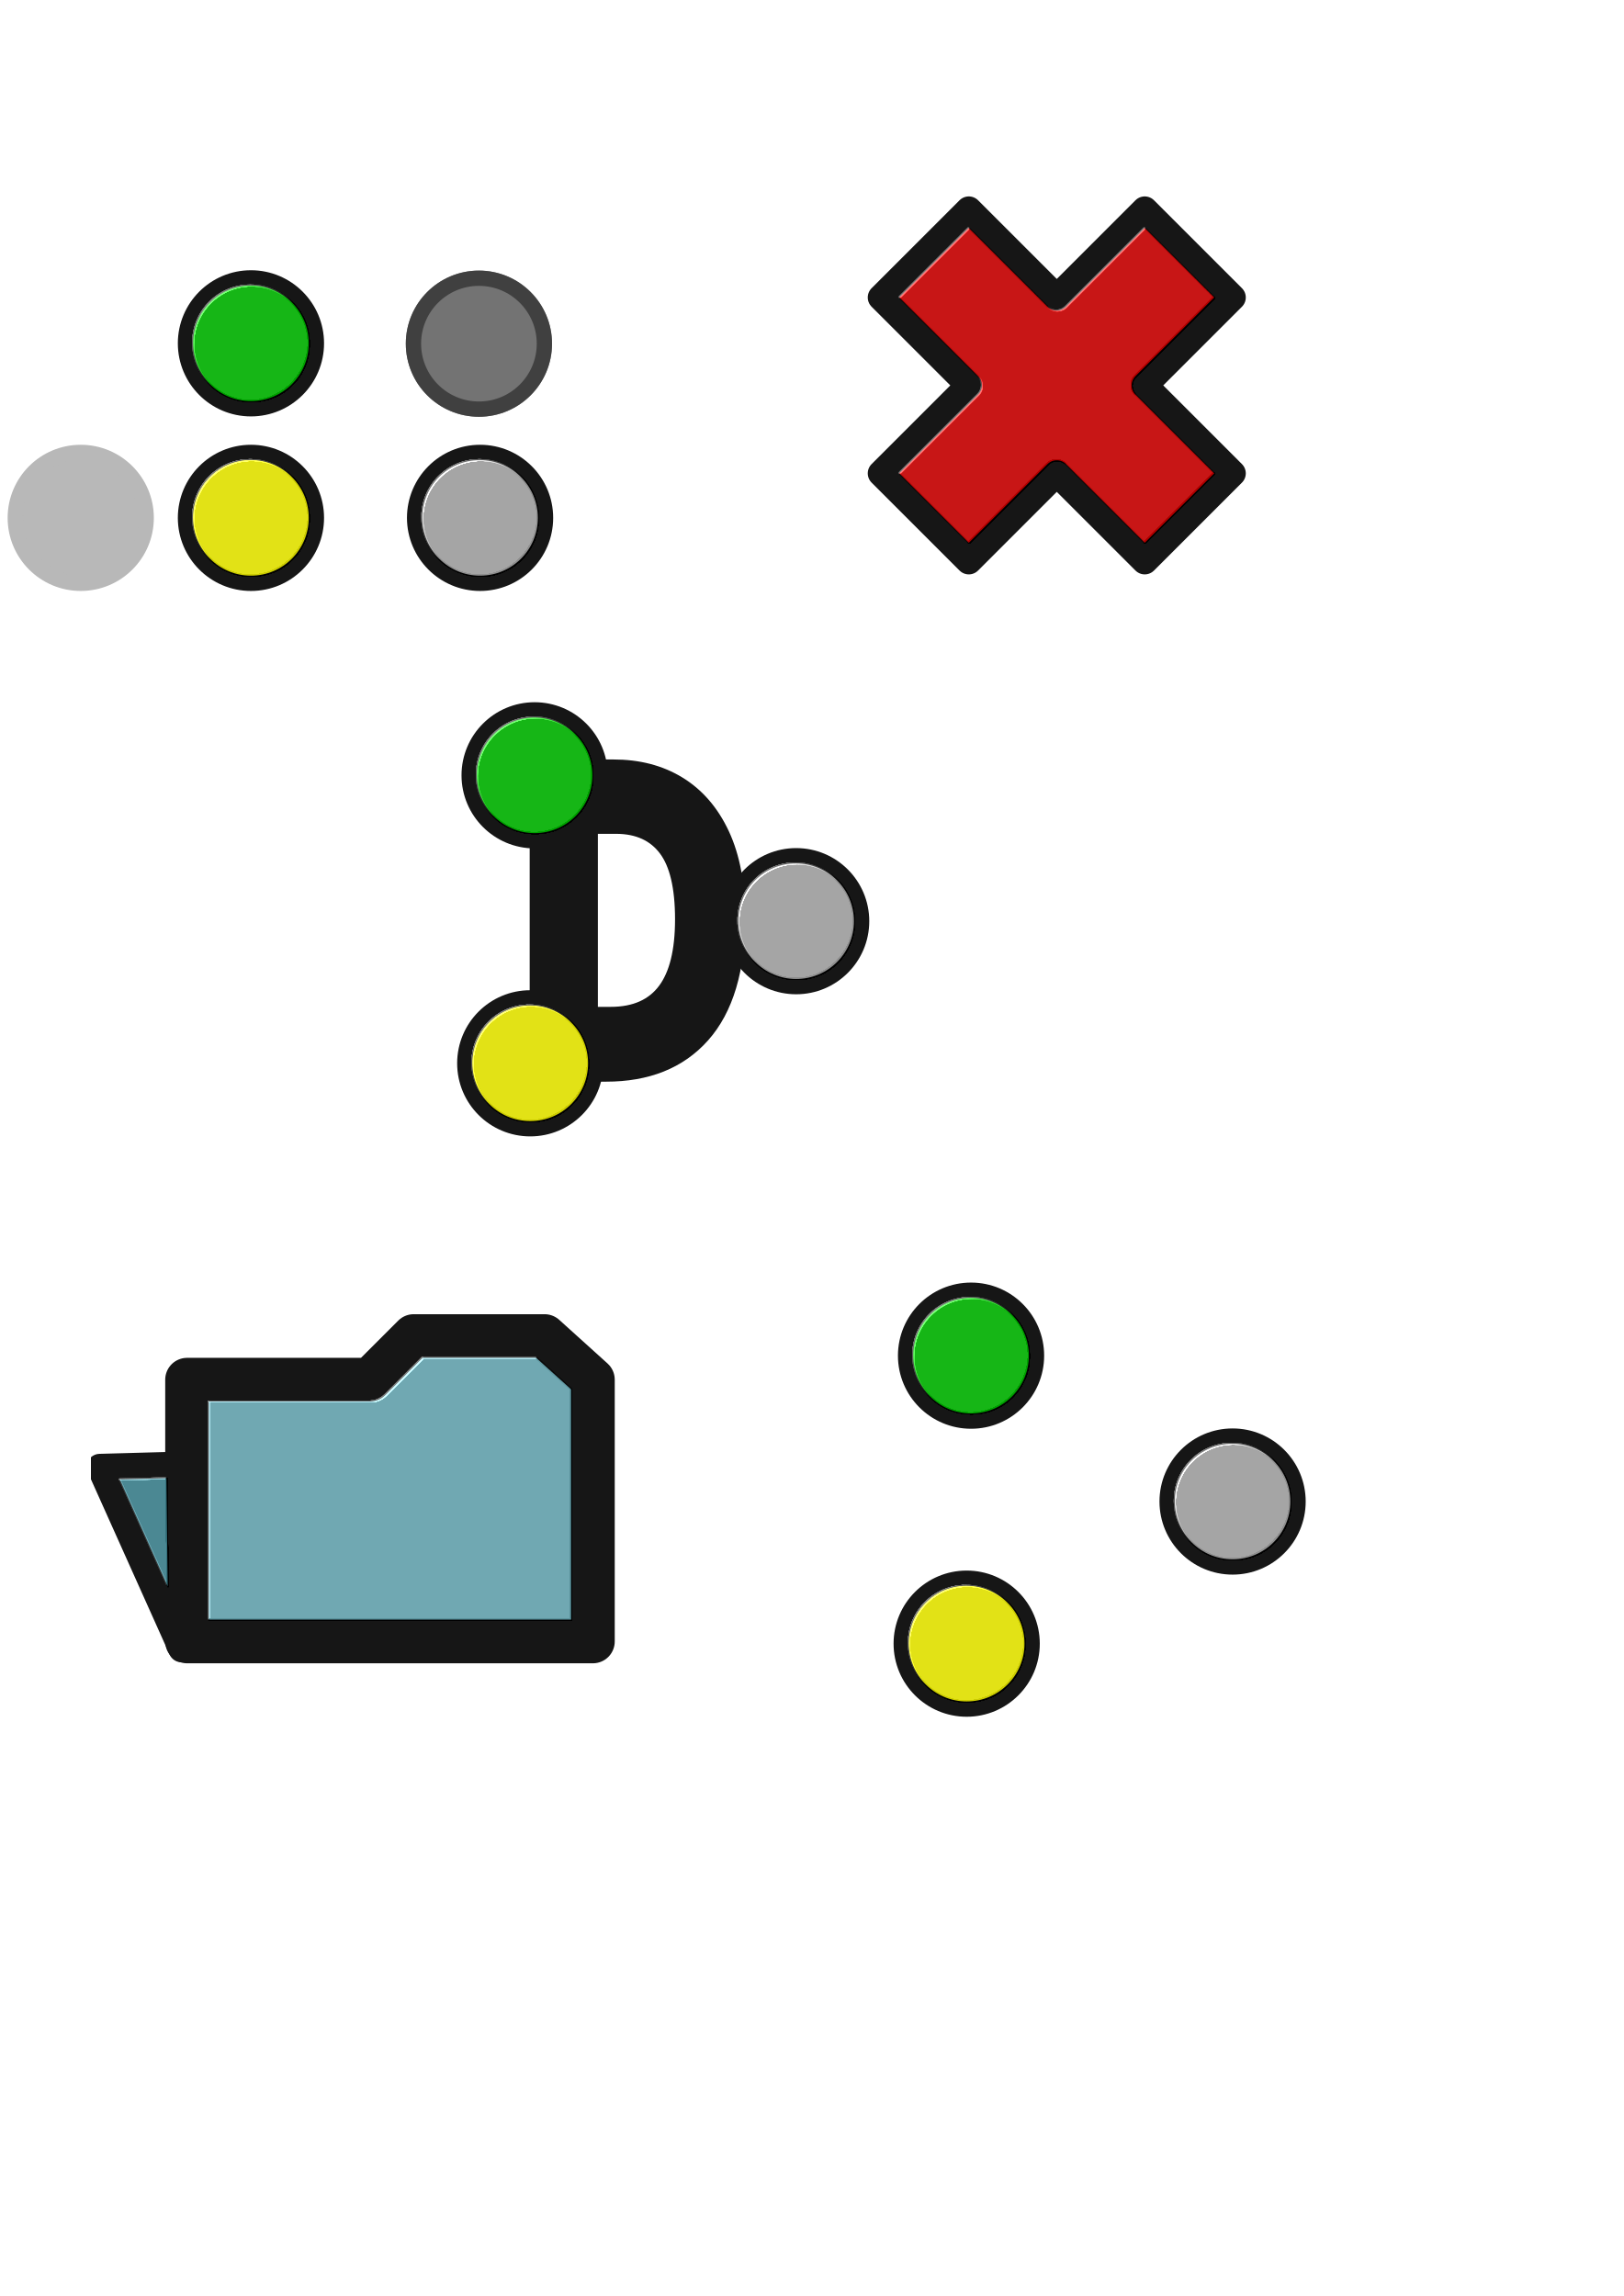
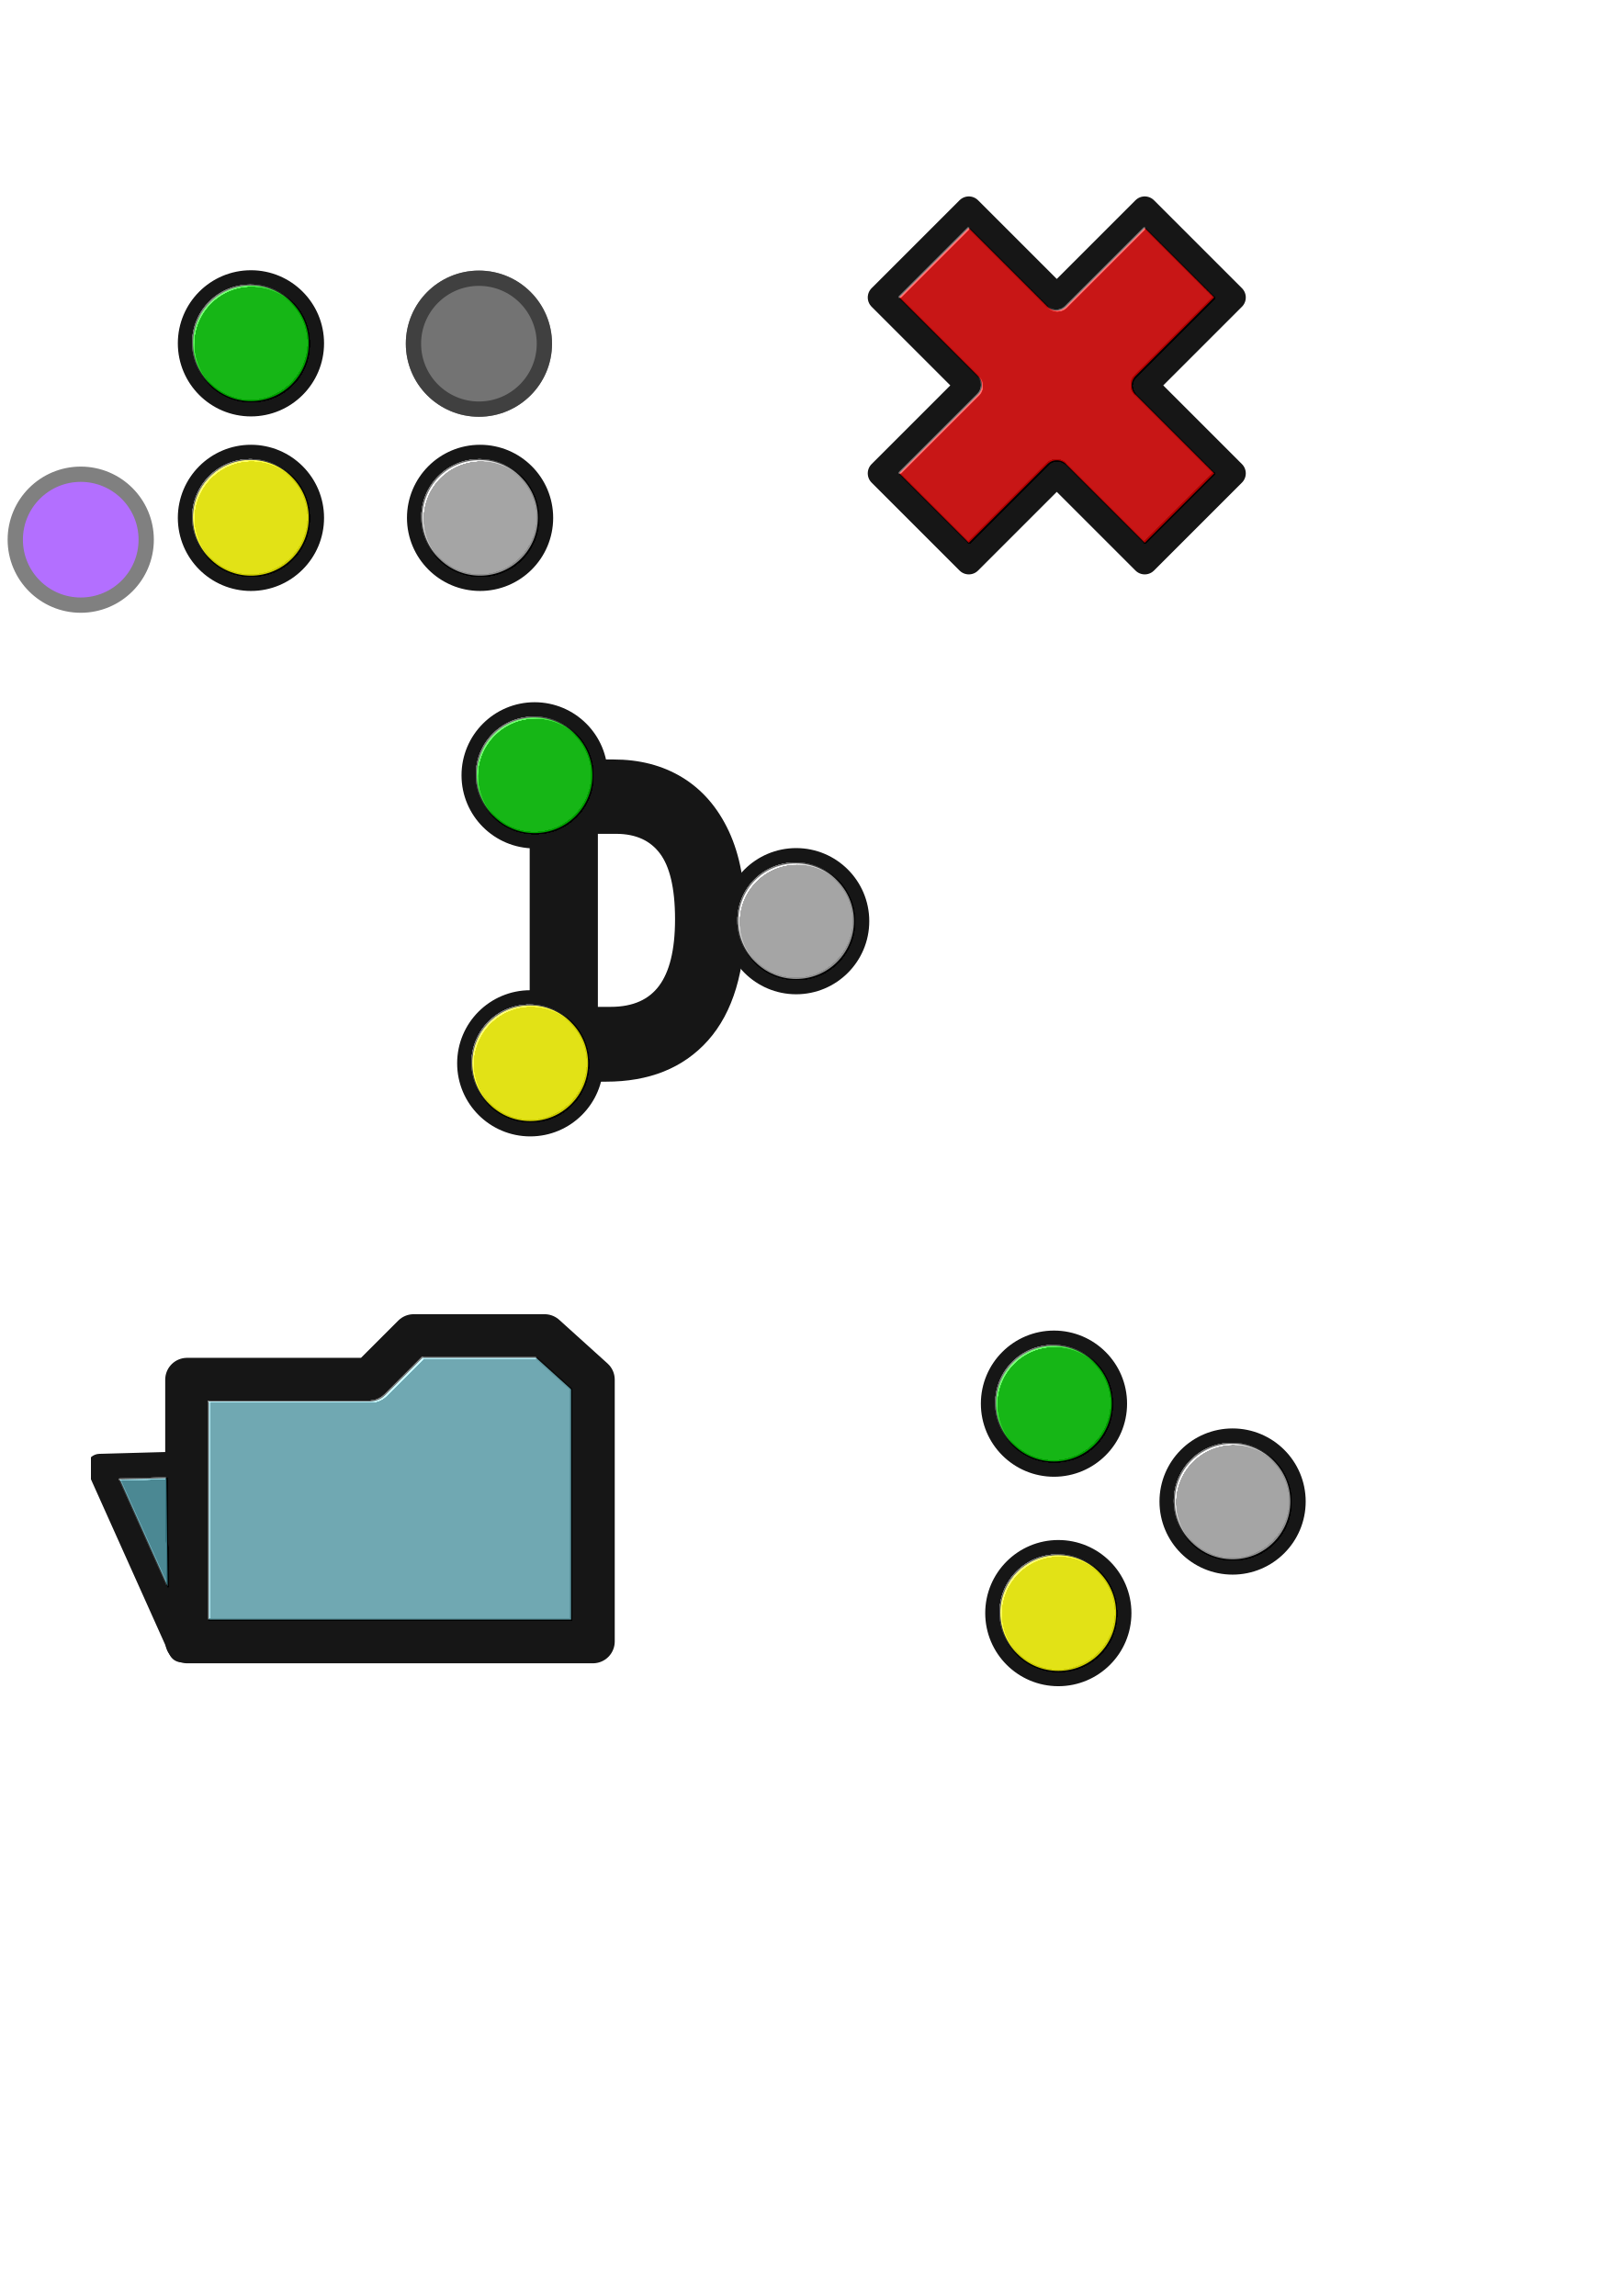
<svg xmlns="http://www.w3.org/2000/svg" width="210mm" height="297mm" viewBox="0 0 744.094 1052.362" id="svg2" version="1.1">
  <defs id="defs4">
    <filter style="color-interpolation-filters:sRGB;" id="filter4769">
      <feColorMatrix result="result2" type="luminanceToAlpha" in="SourceGraphic" id="feColorMatrix4771" />
      <feDiffuseLighting lighting-color="#ffffff" in="result2" diffuseConstant="0.5" result="result1" surfaceScale="15" id="feDiffuseLighting4773">
        <feDistantLight azimuth="225" elevation="10" id="feDistantLight4775" />
      </feDiffuseLighting>
      <feComposite result="result9" operator="arithmetic" k2="1" k3="0.8" in2="SourceGraphic" id="feComposite4777" />
      <feComposite in2="SourceGraphic" result="result7" operator="in" in="result9" id="feComposite4779" />
    </filter>
    <filter style="color-interpolation-filters:sRGB;" id="filter4781">
      <feColorMatrix result="result2" type="luminanceToAlpha" in="SourceGraphic" id="feColorMatrix4783" />
      <feDiffuseLighting lighting-color="#ffffff" in="result2" diffuseConstant="0.5" result="result1" surfaceScale="15" id="feDiffuseLighting4785">
        <feDistantLight azimuth="225" elevation="10" id="feDistantLight4787" />
      </feDiffuseLighting>
      <feComposite result="result9" operator="arithmetic" k2="1" k3="0.8" in2="SourceGraphic" id="feComposite4789" />
      <feComposite in2="SourceGraphic" result="result7" operator="in" in="result9" id="feComposite4791" />
    </filter>
    <filter style="color-interpolation-filters:sRGB;" id="filter4793">
      <feColorMatrix result="result2" type="luminanceToAlpha" in="SourceGraphic" id="feColorMatrix4795" />
      <feDiffuseLighting lighting-color="#ffffff" in="result2" diffuseConstant="0.5" result="result1" surfaceScale="15" id="feDiffuseLighting4797">
        <feDistantLight azimuth="225" elevation="10" id="feDistantLight4799" />
      </feDiffuseLighting>
      <feComposite result="result9" operator="arithmetic" k2="1" k3="0.8" in2="SourceGraphic" id="feComposite4801" />
      <feComposite in2="SourceGraphic" result="result7" operator="in" in="result9" id="feComposite4803" />
    </filter>
    <filter style="color-interpolation-filters:sRGB;" id="filter4805">
      <feColorMatrix result="result2" type="luminanceToAlpha" in="SourceGraphic" id="feColorMatrix4807" />
      <feDiffuseLighting lighting-color="#ffffff" in="result2" diffuseConstant="0.5" result="result1" surfaceScale="15" id="feDiffuseLighting4809">
        <feDistantLight azimuth="225" elevation="10" id="feDistantLight4811" />
      </feDiffuseLighting>
      <feComposite result="result9" operator="arithmetic" k2="1" k3="0.8" in2="SourceGraphic" id="feComposite4813" />
      <feComposite in2="SourceGraphic" result="result7" operator="in" in="result9" id="feComposite4815" />
    </filter>
    <filter style="color-interpolation-filters:sRGB;" id="filter4817">
      <feColorMatrix result="result2" type="luminanceToAlpha" in="SourceGraphic" id="feColorMatrix4819" />
      <feDiffuseLighting lighting-color="#ffffff" in="result2" diffuseConstant="0.5" result="result1" surfaceScale="15" id="feDiffuseLighting4821">
        <feDistantLight azimuth="225" elevation="10" id="feDistantLight4823" />
      </feDiffuseLighting>
      <feComposite result="result9" operator="arithmetic" k2="1" k3="0.8" in2="SourceGraphic" id="feComposite4825" />
      <feComposite in2="SourceGraphic" result="result7" operator="in" in="result9" id="feComposite4827" />
    </filter>
    <filter style="color-interpolation-filters:sRGB;" id="filter4829">
      <feColorMatrix result="result2" type="luminanceToAlpha" in="SourceGraphic" id="feColorMatrix4831" />
      <feDiffuseLighting lighting-color="#ffffff" in="result2" diffuseConstant="0.5" result="result1" surfaceScale="15" id="feDiffuseLighting4833">
        <feDistantLight azimuth="225" elevation="10" id="feDistantLight4835" />
      </feDiffuseLighting>
      <feComposite result="result9" operator="arithmetic" k2="1" k3="0.8" in2="SourceGraphic" id="feComposite4837" />
      <feComposite in2="SourceGraphic" result="result7" operator="in" in="result9" id="feComposite4839" />
    </filter>
    <filter style="color-interpolation-filters:sRGB;" id="filter4841">
      <feColorMatrix result="result2" type="luminanceToAlpha" in="SourceGraphic" id="feColorMatrix4843" />
      <feDiffuseLighting lighting-color="#ffffff" in="result2" diffuseConstant="0.5" result="result1" surfaceScale="15" id="feDiffuseLighting4845">
        <feDistantLight azimuth="225" elevation="10" id="feDistantLight4847" />
      </feDiffuseLighting>
      <feComposite result="result9" operator="arithmetic" k2="1" k3="0.8" in2="SourceGraphic" id="feComposite4849" />
      <feComposite in2="SourceGraphic" result="result7" operator="in" in="result9" id="feComposite4851" />
    </filter>
    <filter style="color-interpolation-filters:sRGB;" id="filter4853">
      <feColorMatrix result="result2" type="luminanceToAlpha" in="SourceGraphic" id="feColorMatrix4855" />
      <feDiffuseLighting lighting-color="#ffffff" in="result2" diffuseConstant="0.5" result="result1" surfaceScale="15" id="feDiffuseLighting4857">
        <feDistantLight azimuth="225" elevation="10" id="feDistantLight4859" />
      </feDiffuseLighting>
      <feComposite result="result9" operator="arithmetic" k2="1" k3="0.8" in2="SourceGraphic" id="feComposite4861" />
      <feComposite in2="SourceGraphic" result="result7" operator="in" in="result9" id="feComposite4863" />
    </filter>
    <filter style="color-interpolation-filters:sRGB;" id="filter4865">
      <feColorMatrix result="result2" type="luminanceToAlpha" in="SourceGraphic" id="feColorMatrix4867" />
      <feDiffuseLighting lighting-color="#ffffff" in="result2" diffuseConstant="0.5" result="result1" surfaceScale="15" id="feDiffuseLighting4869">
        <feDistantLight azimuth="225" elevation="10" id="feDistantLight4871" />
      </feDiffuseLighting>
      <feComposite result="result9" operator="arithmetic" k2="1" k3="0.8" in2="SourceGraphic" id="feComposite4873" />
      <feComposite in2="SourceGraphic" result="result7" operator="in" in="result9" id="feComposite4875" />
    </filter>
    <filter style="color-interpolation-filters:sRGB;" id="filter4877">
      <feColorMatrix result="result2" type="luminanceToAlpha" in="SourceGraphic" id="feColorMatrix4879" />
      <feDiffuseLighting lighting-color="#ffffff" in="result2" diffuseConstant="0.5" result="result1" surfaceScale="15" id="feDiffuseLighting4881">
        <feDistantLight azimuth="225" elevation="10" id="feDistantLight4883" />
      </feDiffuseLighting>
      <feComposite result="result9" operator="arithmetic" k2="1" k3="0.8" in2="SourceGraphic" id="feComposite4885" />
      <feComposite in2="SourceGraphic" result="result7" operator="in" in="result9" id="feComposite4887" />
    </filter>
    <filter style="color-interpolation-filters:sRGB;" id="filter4937">
      <feColorMatrix result="result2" type="luminanceToAlpha" in="SourceGraphic" id="feColorMatrix4939" />
      <feDiffuseLighting lighting-color="#ffffff" in="result2" diffuseConstant="0.5" result="result1" surfaceScale="15" id="feDiffuseLighting4941">
        <feDistantLight azimuth="225" elevation="10" id="feDistantLight4943" />
      </feDiffuseLighting>
      <feComposite result="result9" operator="arithmetic" k2="1" k3="0.8" in2="SourceGraphic" id="feComposite4945" />
      <feComposite in2="SourceGraphic" result="result7" operator="in" in="result9" id="feComposite4947" />
    </filter>
    <filter style="color-interpolation-filters:sRGB;" id="filter4949">
      <feColorMatrix result="result2" type="luminanceToAlpha" in="SourceGraphic" id="feColorMatrix4951" />
      <feDiffuseLighting lighting-color="#ffffff" in="result2" diffuseConstant="0.5" result="result1" surfaceScale="15" id="feDiffuseLighting4953">
        <feDistantLight azimuth="225" elevation="10" id="feDistantLight4955" />
      </feDiffuseLighting>
      <feComposite result="result9" operator="arithmetic" k2="1" k3="0.8" in2="SourceGraphic" id="feComposite4957" />
      <feComposite in2="SourceGraphic" result="result7" operator="in" in="result9" id="feComposite4959" />
    </filter>
    <filter style="color-interpolation-filters:sRGB;" id="filter4961">
      <feColorMatrix result="result2" type="luminanceToAlpha" in="SourceGraphic" id="feColorMatrix4963" />
      <feDiffuseLighting lighting-color="#ffffff" in="result2" diffuseConstant="0.5" result="result1" surfaceScale="15" id="feDiffuseLighting4965">
        <feDistantLight azimuth="225" elevation="10" id="feDistantLight4967" />
      </feDiffuseLighting>
      <feComposite result="result9" operator="arithmetic" k2="1" k3="0.8" in2="SourceGraphic" id="feComposite4969" />
      <feComposite in2="SourceGraphic" result="result7" operator="in" in="result9" id="feComposite4971" />
    </filter>
    <filter style="color-interpolation-filters:sRGB;" id="filter4973">
      <feColorMatrix result="result2" type="luminanceToAlpha" in="SourceGraphic" id="feColorMatrix4975" />
      <feDiffuseLighting lighting-color="#ffffff" in="result2" diffuseConstant="0.5" result="result1" surfaceScale="15" id="feDiffuseLighting4977">
        <feDistantLight azimuth="225" elevation="10" id="feDistantLight4979" />
      </feDiffuseLighting>
      <feComposite result="result9" operator="arithmetic" k2="1" k3="0.8" in2="SourceGraphic" id="feComposite4981" />
      <feComposite in2="SourceGraphic" result="result7" operator="in" in="result9" id="feComposite4983" />
    </filter>
    <filter style="color-interpolation-filters:sRGB" id="filter4937-4">
      <feColorMatrix result="result2" type="luminanceToAlpha" in="SourceGraphic" id="feColorMatrix4939-3" />
      <feDiffuseLighting lighting-color="#ffffff" in="result2" diffuseConstant="0.5" result="result1" surfaceScale="15" id="feDiffuseLighting4941-3">
        <feDistantLight azimuth="225" elevation="10" id="feDistantLight4943-1" />
      </feDiffuseLighting>
      <feComposite k4="0" k1="0" result="result9" operator="arithmetic" k2="1" k3="0.8" in2="SourceGraphic" id="feComposite4945-9" />
      <feComposite in2="SourceGraphic" result="result7" operator="in" in="result9" id="feComposite4947-5" />
    </filter>
    <filter style="color-interpolation-filters:sRGB" id="filter4949-8">
      <feColorMatrix result="result2" type="luminanceToAlpha" in="SourceGraphic" id="feColorMatrix4951-9" />
      <feDiffuseLighting lighting-color="#ffffff" in="result2" diffuseConstant="0.5" result="result1" surfaceScale="15" id="feDiffuseLighting4953-1">
        <feDistantLight azimuth="225" elevation="10" id="feDistantLight4955-7" />
      </feDiffuseLighting>
      <feComposite k4="0" k1="0" result="result9" operator="arithmetic" k2="1" k3="0.8" in2="SourceGraphic" id="feComposite4957-9" />
      <feComposite in2="SourceGraphic" result="result7" operator="in" in="result9" id="feComposite4959-7" />
    </filter>
    <filter style="color-interpolation-filters:sRGB" id="filter4961-9">
      <feColorMatrix result="result2" type="luminanceToAlpha" in="SourceGraphic" id="feColorMatrix4963-2" />
      <feDiffuseLighting lighting-color="#ffffff" in="result2" diffuseConstant="0.5" result="result1" surfaceScale="15" id="feDiffuseLighting4965-9">
        <feDistantLight azimuth="225" elevation="10" id="feDistantLight4967-6" />
      </feDiffuseLighting>
      <feComposite k4="0" k1="0" result="result9" operator="arithmetic" k2="1" k3="0.8" in2="SourceGraphic" id="feComposite4969-8" />
      <feComposite in2="SourceGraphic" result="result7" operator="in" in="result9" id="feComposite4971-3" />
    </filter>
    <filter style="color-interpolation-filters:sRGB;" id="filter5064">
      <feColorMatrix result="result2" type="luminanceToAlpha" in="SourceGraphic" id="feColorMatrix5066" />
      <feDiffuseLighting lighting-color="#ffffff" in="result2" diffuseConstant="0.5" result="result1" surfaceScale="15" id="feDiffuseLighting5068">
        <feDistantLight azimuth="225" elevation="10" id="feDistantLight5070" />
      </feDiffuseLighting>
      <feComposite result="result9" operator="arithmetic" k2="1" k3="0.8" in2="SourceGraphic" id="feComposite5072" />
      <feComposite in2="SourceGraphic" result="result7" operator="in" in="result9" id="feComposite5074" />
    </filter>
    <filter style="color-interpolation-filters:sRGB;" id="filter5076">
      <feColorMatrix result="result2" type="luminanceToAlpha" in="SourceGraphic" id="feColorMatrix5078" />
      <feDiffuseLighting lighting-color="#ffffff" in="result2" diffuseConstant="0.5" result="result1" surfaceScale="15" id="feDiffuseLighting5080">
        <feDistantLight azimuth="225" elevation="10" id="feDistantLight5082" />
      </feDiffuseLighting>
      <feComposite result="result9" operator="arithmetic" k2="1" k3="0.8" in2="SourceGraphic" id="feComposite5084" />
      <feComposite in2="SourceGraphic" result="result7" operator="in" in="result9" id="feComposite5086" />
    </filter>
    <filter style="color-interpolation-filters:sRGB;" id="filter5090">
      <feColorMatrix result="result2" type="luminanceToAlpha" in="SourceGraphic" id="feColorMatrix5092" />
      <feDiffuseLighting lighting-color="#ffffff" in="result2" diffuseConstant="0.5" result="result1" surfaceScale="15" id="feDiffuseLighting5094">
        <feDistantLight azimuth="225" elevation="10" id="feDistantLight5096" />
      </feDiffuseLighting>
      <feComposite result="result9" operator="arithmetic" k2="1" k3="0.8" in2="SourceGraphic" id="feComposite5098" />
      <feComposite in2="SourceGraphic" result="result7" operator="in" in="result9" id="feComposite5100" />
    </filter>
  </defs>
  <g id="layer1">
    <circle style="fill:#00c800;fill-opacity:1;stroke:#000000;stroke-width:7;stroke-linecap:round;stroke-linejoin:round;stroke-miterlimit:4;stroke-dasharray:none;stroke-dashoffset:0;stroke-opacity:1;filter:url(#filter4877)" id="path3357" cx="115" cy="157.362" r="30" />
    <circle style="fill:#ffff00;fill-opacity:1;stroke:#000000;stroke-width:7;stroke-linecap:round;stroke-linejoin:round;stroke-miterlimit:4;stroke-dasharray:none;stroke-dashoffset:0;stroke-opacity:1;filter:url(#filter4865)" id="path3357-8" cx="115" cy="237.362" r="30" />
-     <circle style="opacity:0.56;fill:#808080;fill-opacity:1;stroke:#808080;stroke-width:7;stroke-linecap:round;stroke-linejoin:round;stroke-miterlimit:4;stroke-dasharray:none;stroke-dashoffset:0;stroke-opacity:1" id="path3357-83" cx="37" cy="237.362" r="30" />
+     <circle style="opacity:1;fill:#b36fff;fill-opacity:1;stroke:#808080;stroke-width:7;stroke-linecap:round;stroke-linejoin:round;stroke-miterlimit:4;stroke-dasharray:none;stroke-dashoffset:0;stroke-opacity:1" id="path3357-83" cx="37" cy="247.362" r="30" />
    <circle style="fill:#b3b3b3;fill-opacity:1;stroke:#000000;stroke-width:7;stroke-linecap:round;stroke-linejoin:round;stroke-miterlimit:4;stroke-dasharray:none;stroke-dashoffset:0;stroke-opacity:1;filter:url(#filter4853)" id="path3357-9" cx="220" cy="237.362" r="30" />
    <circle style="fill:#666666;fill-opacity:1;stroke:#000000;stroke-width:7;stroke-linecap:round;stroke-linejoin:round;stroke-miterlimit:4;stroke-dasharray:none;stroke-dashoffset:0;stroke-opacity:1" id="path3357-9-5" cx="219.475" cy="157.522" r="30" />
    <circle style="fill:#808080;fill-opacity:1;stroke:#808080;stroke-width:7;stroke-linecap:round;stroke-linejoin:round;stroke-miterlimit:4;stroke-dasharray:none;stroke-dashoffset:0;stroke-opacity:1;opacity:0.5" id="path3357-9-5-2" cx="219.475" cy="157.522" r="30" />
    <text xml:space="preserve" style="font-style:normal;font-weight:normal;font-size:171.7px;line-height:125%;font-family:sans-serif;letter-spacing:0px;word-spacing:0px;fill:#000000;fill-opacity:1;stroke:#000000;stroke-width:9.115;stroke-linecap:butt;stroke-linejoin:miter;stroke-miterlimit:4;stroke-dasharray:none;stroke-opacity:1;filter:url(#filter4973)" x="261.274" y="437.613" id="text4150" transform="scale(0.8918699,1.12124)">
      <tspan id="tspan4152" x="261.274" y="437.613" style="font-style:normal;font-variant:normal;font-weight:bold;font-stretch:normal;font-family:sans-serif;-inkscape-font-specification:'sans-serif Italic';fill:#000000;fill-opacity:1;stroke:#000000;stroke-width:9.115;stroke-miterlimit:4;stroke-dasharray:none;stroke-opacity:1;">D</tspan>
    </text>
    <circle style="fill:#00c800;fill-opacity:1;stroke:#000000;stroke-width:7;stroke-linecap:round;stroke-linejoin:round;stroke-miterlimit:4;stroke-dasharray:none;stroke-dashoffset:0;stroke-opacity:1;filter:url(#filter4961)" id="path3357-7" cx="245" cy="355.362" r="30" />
    <circle style="fill:#ffff00;fill-opacity:1;stroke:#000000;stroke-width:7;stroke-linecap:round;stroke-linejoin:round;stroke-miterlimit:4;stroke-dasharray:none;stroke-dashoffset:0;stroke-opacity:1;filter:url(#filter4949)" id="path3357-8-8" cx="243" cy="487.362" r="30" />
    <circle style="fill:#b3b3b3;fill-opacity:1;stroke:#000000;stroke-width:7;stroke-linecap:round;stroke-linejoin:round;stroke-miterlimit:4;stroke-dasharray:none;stroke-dashoffset:0;stroke-opacity:1;filter:url(#filter4937)" id="path3357-9-6" cx="364.857" cy="422.219" r="30" />
-     <circle style="fill:#00c800;fill-opacity:1;stroke:#000000;stroke-width:7;stroke-linecap:round;stroke-linejoin:round;stroke-miterlimit:4;stroke-dasharray:none;stroke-dashoffset:0;stroke-opacity:1;filter:url(#filter4961-9)" id="path3357-7-8" cx="445" cy="621.362" r="30" />
-     <circle style="fill:#ffff00;fill-opacity:1;stroke:#000000;stroke-width:7;stroke-linecap:round;stroke-linejoin:round;stroke-miterlimit:4;stroke-dasharray:none;stroke-dashoffset:0;stroke-opacity:1;filter:url(#filter4949-8)" id="path3357-8-8-6" cx="443" cy="753.362" r="30" />
+     <circle style="fill:#00c800;fill-opacity:1;stroke:#000000;stroke-width:7;stroke-linecap:round;stroke-linejoin:round;stroke-miterlimit:4;stroke-dasharray:none;stroke-dashoffset:0;stroke-opacity:1;filter:url(#filter4961-9)" id="path3357-7-8" cx="483" cy="643.362" r="30" />
+     <circle style="fill:#ffff00;fill-opacity:1;stroke:#000000;stroke-width:7;stroke-linecap:round;stroke-linejoin:round;stroke-miterlimit:4;stroke-dasharray:none;stroke-dashoffset:0;stroke-opacity:1;filter:url(#filter4949-8)" id="path3357-8-8-6" cx="485" cy="739.362" r="30" />
    <circle style="fill:#b3b3b3;fill-opacity:1;stroke:#000000;stroke-width:7;stroke-linecap:round;stroke-linejoin:round;stroke-miterlimit:4;stroke-dasharray:none;stroke-dashoffset:0;stroke-opacity:1;filter:url(#filter4937-4)" id="path3357-9-6-8" cx="564.857" cy="688.219" r="30" />
    <path style="fill:#71b7c3;fill-opacity:1;fill-rule:evenodd;stroke:#000000;stroke-width:20;stroke-linecap:butt;stroke-linejoin:round;stroke-miterlimit:4;stroke-dasharray:none;stroke-opacity:1;filter:url(#filter5076)" d="m 85.714,752.362 0,-120 83.857,0 20,-20 60,0 22.143,20 0,120 z" id="path5060" />
    <path style="fill:#428e9c;fill-opacity:1;fill-rule:evenodd;stroke:#000000;stroke-width:12;stroke-linecap:butt;stroke-linejoin:round;stroke-miterlimit:4;stroke-dasharray:none;stroke-opacity:1;filter:url(#filter5064)" d="M 83.189,755.898 45.714,672.362 82.179,671.352 Z" id="path5062" />
    <path style="fill:#de0000;fill-opacity:1;fill-rule:evenodd;stroke:#000000;stroke-width:12;stroke-linecap:butt;stroke-linejoin:round;stroke-miterlimit:4;stroke-dasharray:none;stroke-opacity:1;filter:url(#filter5090)" d="m 544.751,116.183 20.155,20.155 -40.31,40.31 40.31,40.31 -40.31,40.31 -40.31,-40.31 -40.31,40.31 -40.31,-40.31 40.31,-40.31 -40.31,-40.31 40.31,-40.31 40.31,40.31 40.31,-40.31 z" id="path5088" />
  </g>
</svg>
